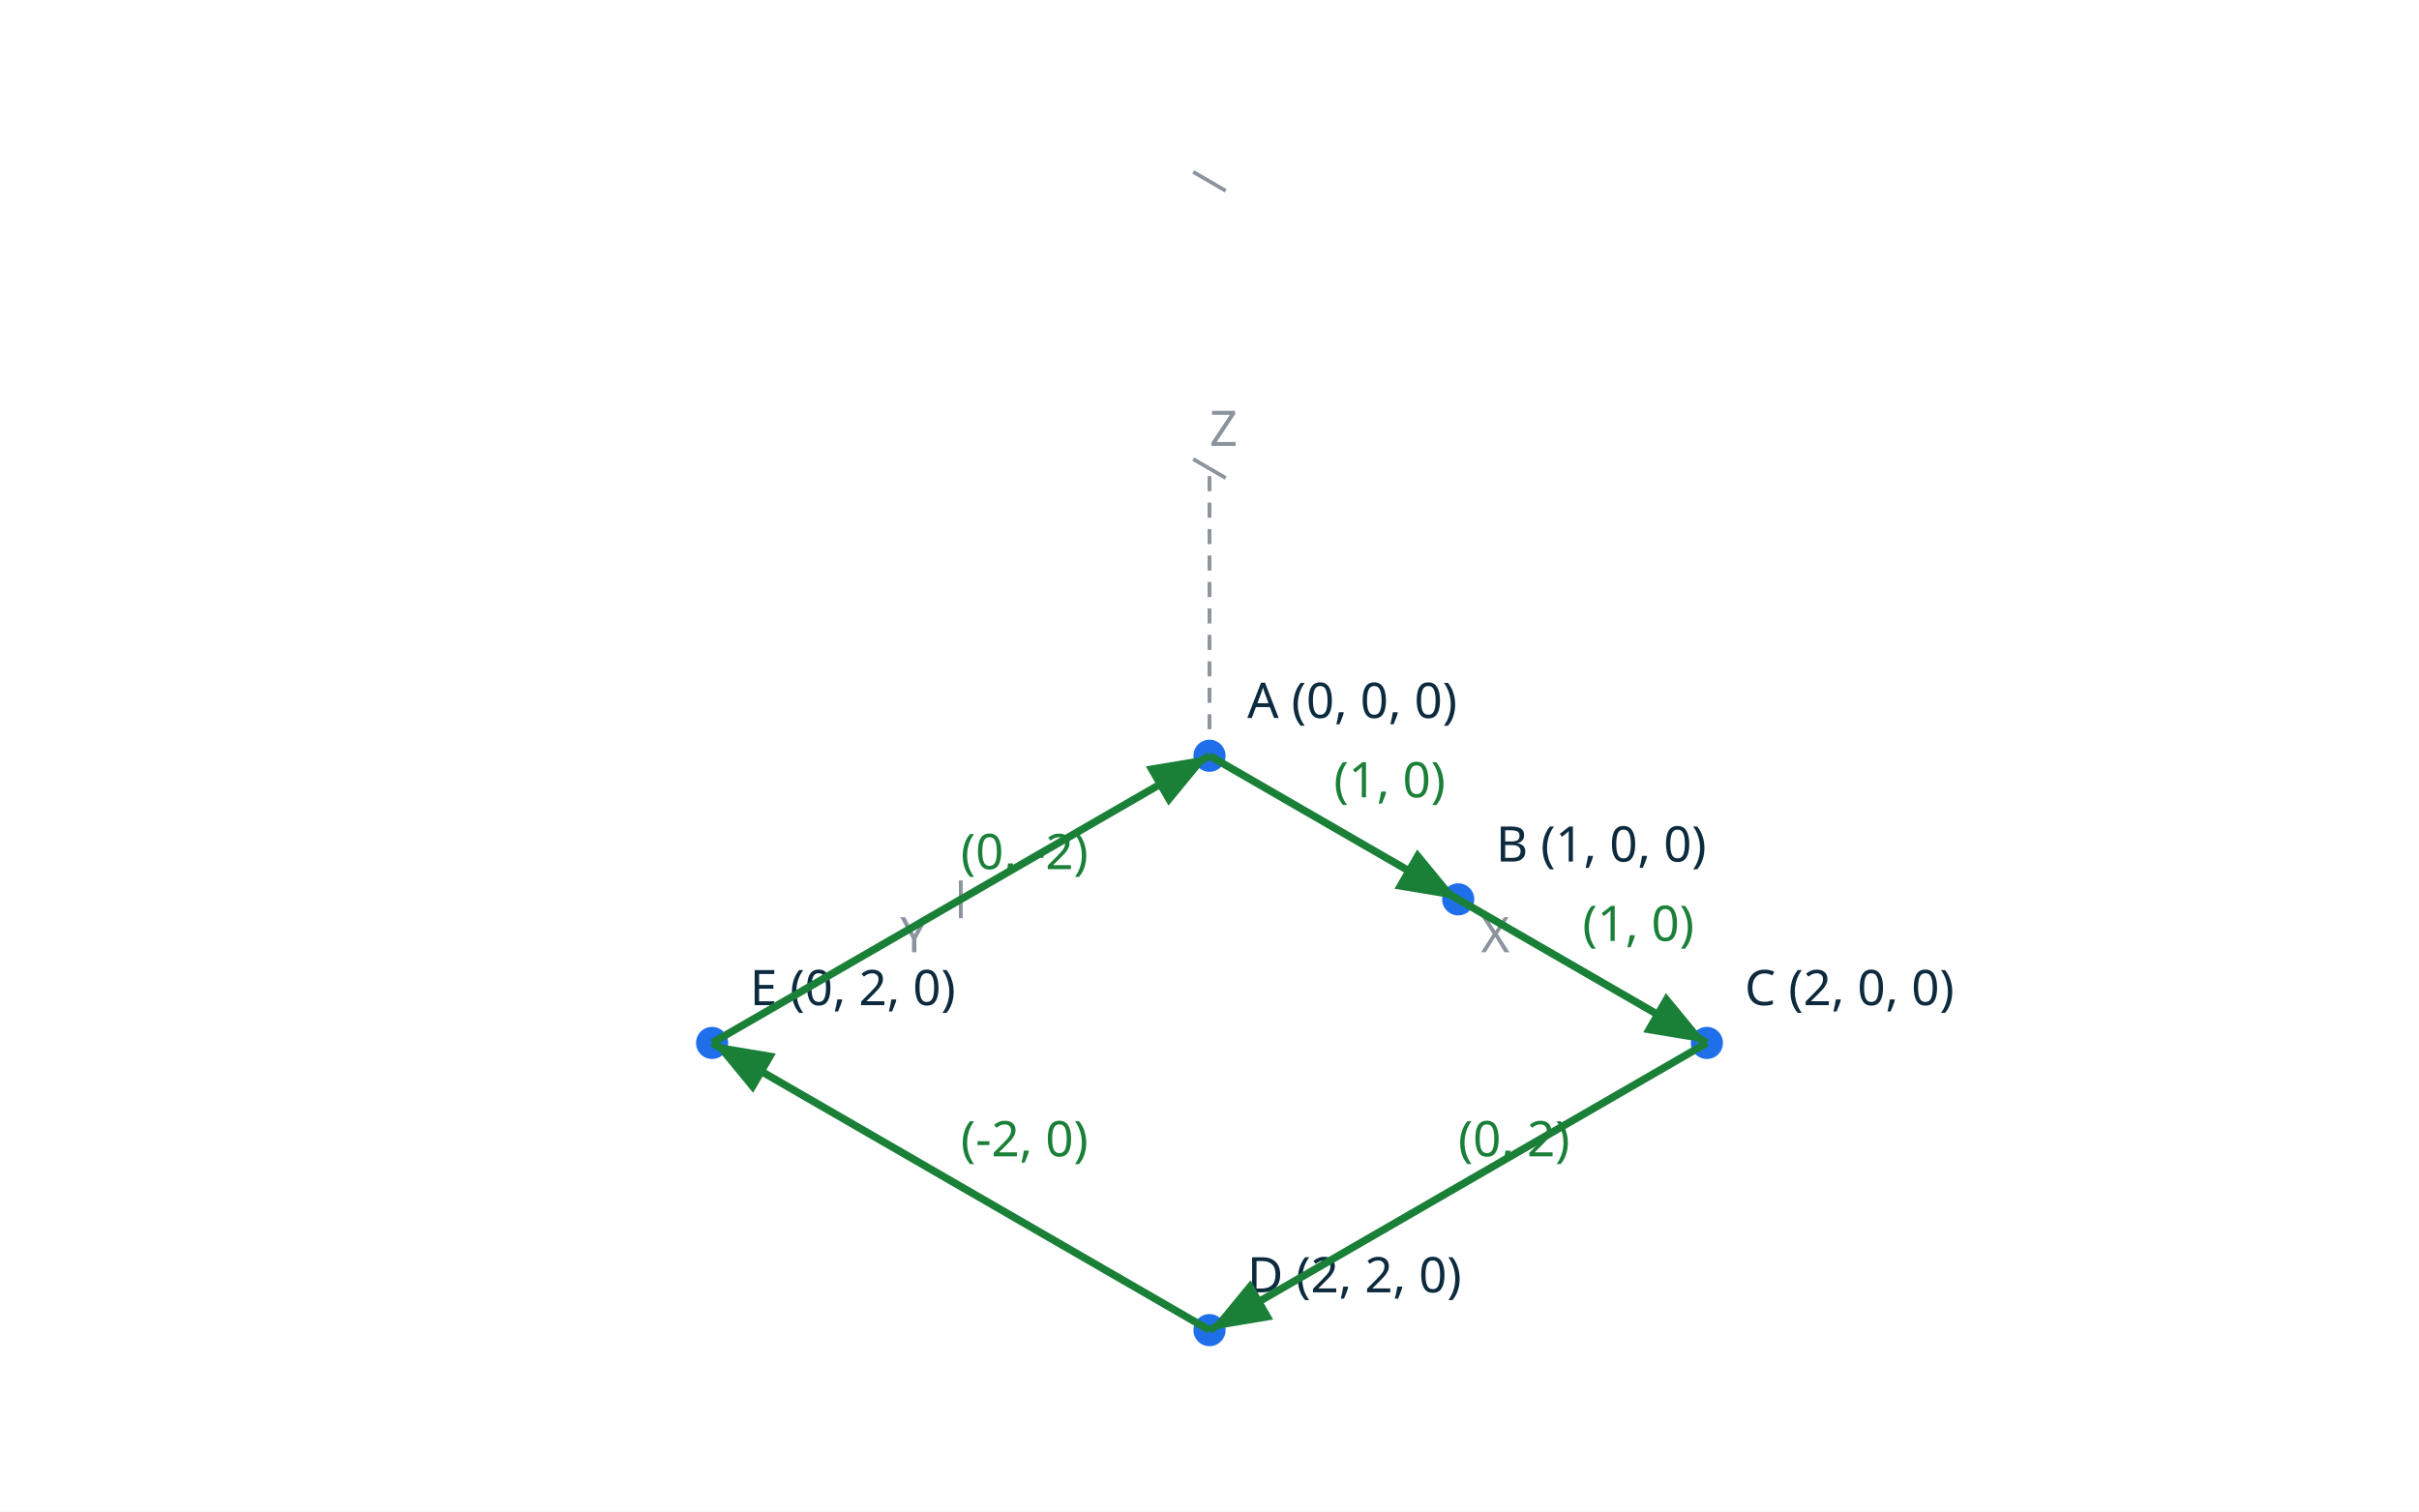
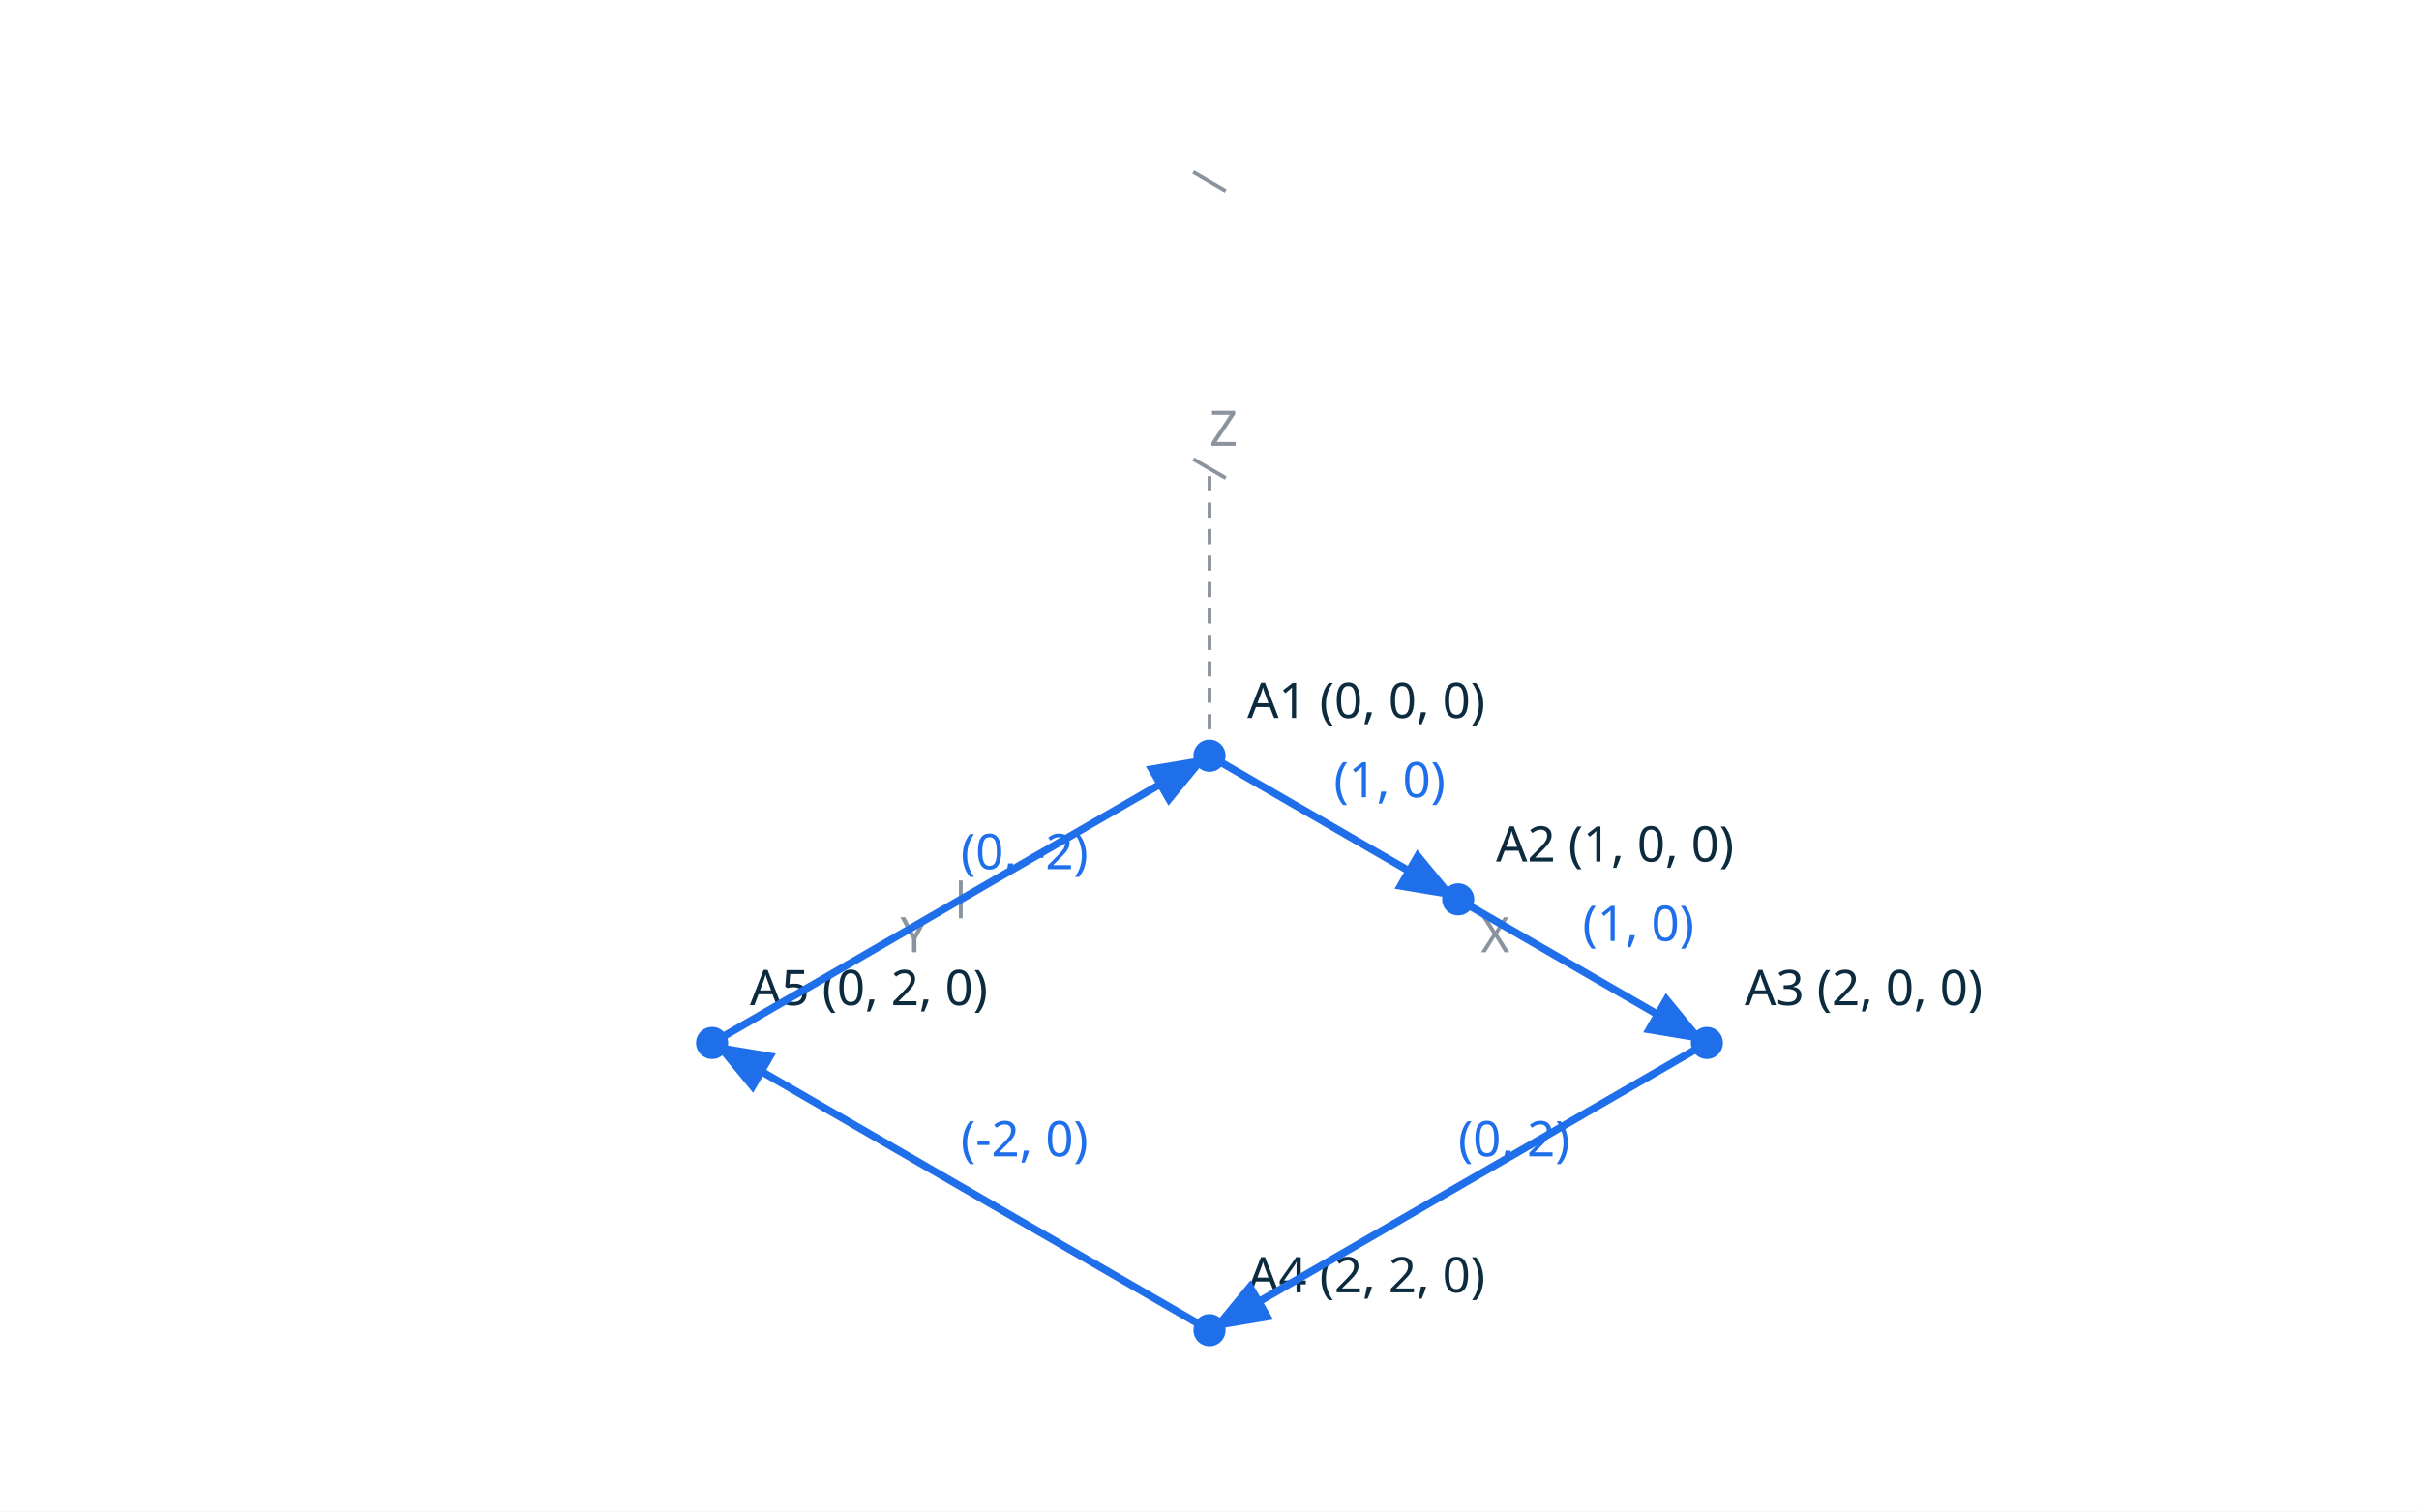
<svg xmlns="http://www.w3.org/2000/svg" viewBox="0 0 640 400" width="640" height="400">
  <rect width="640" height="400" fill="#ffffff" />
  <circle cx="320.0" cy="200.0" r="2.5" fill="#ffffff" stroke="#6e7781" stroke-width="1.0" />
  <circle cx="320.0" cy="200.0" r="2.5" fill="#ffffff" stroke="#6e7781" stroke-width="1.0" />
  <line x1="320.0" y1="200.0" x2="385.8" y2="238.0" stroke="#6e7781" stroke-width="1.0" stroke-dasharray="4 3" />
  <circle cx="385.8" cy="238.0" r="2.5" fill="#ffffff" stroke="#6e7781" stroke-width="1.0" />
  <circle cx="385.8" cy="238.0" r="2.5" fill="#ffffff" stroke="#6e7781" stroke-width="1.0" />
  <line x1="320.0" y1="200.0" x2="451.6" y2="276.0" stroke="#6e7781" stroke-width="1.0" stroke-dasharray="4 3" />
  <circle cx="451.6" cy="276.0" r="2.5" fill="#ffffff" stroke="#6e7781" stroke-width="1.0" />
  <circle cx="451.6" cy="276.0" r="2.5" fill="#ffffff" stroke="#6e7781" stroke-width="1.0" />
  <line x1="320.0" y1="200.0" x2="451.6" y2="276.0" stroke="#6e7781" stroke-width="1.0" stroke-dasharray="4 3" />
  <line x1="451.6" y1="276.0" x2="320.0" y2="352.0" stroke="#6e7781" stroke-width="1.0" stroke-dasharray="4 3" />
  <circle cx="451.6" cy="276.0" r="2.5" fill="#ffffff" stroke="#6e7781" stroke-width="1.0" />
  <circle cx="320.0" cy="352.0" r="2.5" fill="#ffffff" stroke="#6e7781" stroke-width="1.0" />
  <line x1="320.0" y1="200.0" x2="188.4" y2="276.0" stroke="#6e7781" stroke-width="1.0" stroke-dasharray="4 3" />
  <circle cx="320.0" cy="200.0" r="2.5" fill="#ffffff" stroke="#6e7781" stroke-width="1.0" />
  <circle cx="188.4" cy="276.0" r="2.5" fill="#ffffff" stroke="#6e7781" stroke-width="1.0" />
  <line x1="320.0" y1="200.0" x2="385.8" y2="238.0" stroke="#8b949e" stroke-width="1.0" stroke-dasharray="4 3" />
  <text x="391.8" y="252.0" fill="#8b949e" font-family="sans-serif" font-size="13">X</text>
  <line x1="320.0" y1="200.0" x2="254.2" y2="238.0" stroke="#8b949e" stroke-width="1.0" stroke-dasharray="4 3" />
  <text x="238.2" y="252.0" fill="#8b949e" font-family="sans-serif" font-size="13">Y</text>
  <line x1="320.0" y1="200.0" x2="320.0" y2="124.0" stroke="#8b949e" stroke-width="1.0" stroke-dasharray="4 3" />
  <text x="320.0" y="118.0" fill="#8b949e" font-family="sans-serif" font-size="13">Z</text>
  <circle cx="320.0" cy="200.0" r="2.5" fill="#8b949e" />
  <line x1="390.1" y1="235.5" x2="381.5" y2="240.5" stroke="#8b949e" stroke-width="1.0" />
  <line x1="456.0" y1="273.5" x2="447.3" y2="278.5" stroke="#8b949e" stroke-width="1.0" />
  <line x1="254.2" y1="243.0" x2="254.2" y2="233.0" stroke="#8b949e" stroke-width="1.0" />
  <line x1="188.4" y1="281.0" x2="188.4" y2="271.0" stroke="#8b949e" stroke-width="1.0" />
  <line x1="315.7" y1="121.5" x2="324.3" y2="126.5" stroke="#8b949e" stroke-width="1.0" />
  <line x1="315.7" y1="45.5" x2="324.3" y2="50.5" stroke="#8b949e" stroke-width="1.0" />
  <circle cx="320.0" cy="200.0" r="5.0" fill="#1f6feb" stroke="#ffffff" stroke-width="1.5" />
-   <text x="330.0" y="190.0" fill="#0d2b3e" font-family="sans-serif" font-size="13">A (0, 0, 0)</text>
+   <text x="330.0" y="190.0" fill="#0d2b3e" font-family="sans-serif" font-size="13">A1 (0, 0, 0)</text>
  <circle cx="385.8" cy="238.0" r="5.0" fill="#1f6feb" stroke="#ffffff" stroke-width="1.5" />
-   <text x="395.8" y="228.0" fill="#0d2b3e" font-family="sans-serif" font-size="13">B (1, 0, 0)</text>
+   <text x="395.8" y="228.0" fill="#0d2b3e" font-family="sans-serif" font-size="13">A2 (1, 0, 0)</text>
  <circle cx="451.6" cy="276.0" r="5.0" fill="#1f6feb" stroke="#ffffff" stroke-width="1.5" />
-   <text x="461.6" y="266.0" fill="#0d2b3e" font-family="sans-serif" font-size="13">C (2, 0, 0)</text>
+   <text x="461.6" y="266.0" fill="#0d2b3e" font-family="sans-serif" font-size="13">A3 (2, 0, 0)</text>
  <circle cx="320.0" cy="352.0" r="5.0" fill="#1f6feb" stroke="#ffffff" stroke-width="1.5" />
-   <text x="330.0" y="342.0" fill="#0d2b3e" font-family="sans-serif" font-size="13">D (2, 2, 0)</text>
+   <text x="330.0" y="342.0" fill="#0d2b3e" font-family="sans-serif" font-size="13">A4 (2, 2, 0)</text>
  <circle cx="188.4" cy="276.0" r="5.0" fill="#1f6feb" stroke="#ffffff" stroke-width="1.5" />
-   <text x="198.4" y="266.0" fill="#0d2b3e" font-family="sans-serif" font-size="13">E (0, 2, 0)</text>
+   <text x="198.4" y="266.0" fill="#0d2b3e" font-family="sans-serif" font-size="13">A5 (0, 2, 0)</text>
  <defs>
    <marker id="arrow" markerWidth="10" markerHeight="10" refX="8" refY="3" orient="auto">
      <path d="M0,0 L8,3 L0,6 z" fill="#1a7f37" />
    </marker>
+     <marker id="arrow1" markerWidth="10" markerHeight="10" refX="8" refY="3" orient="auto">
+       <path d="M0,0 L8,3 L0,6 z" fill="#1f6feb" />
+     </marker>
  </defs>
-   <line x1="320.0" y1="200.0" x2="385.8" y2="238.0" stroke="#1a7f37" stroke-width="2.0" marker-end="url(#arrow)" />
-   <text x="352.9" y="211.0" fill="#1a7f37" font-family="sans-serif" font-size="13">(1, 0)</text>
-   <line x1="385.8" y1="238.0" x2="451.6" y2="276.0" stroke="#1a7f37" stroke-width="2.0" marker-end="url(#arrow)" />
-   <text x="418.7" y="249.0" fill="#1a7f37" font-family="sans-serif" font-size="13">(1, 0)</text>
-   <line x1="451.6" y1="276.0" x2="320.0" y2="352.0" stroke="#1a7f37" stroke-width="2.0" marker-end="url(#arrow)" />
-   <text x="385.8" y="306.0" fill="#1a7f37" font-family="sans-serif" font-size="13">(0, 2)</text>
-   <line x1="320.0" y1="352.0" x2="188.4" y2="276.0" stroke="#1a7f37" stroke-width="2.0" marker-end="url(#arrow)" />
-   <text x="254.2" y="306.0" fill="#1a7f37" font-family="sans-serif" font-size="13">(-2, 0)</text>
-   <line x1="188.4" y1="276.0" x2="320.0" y2="200.0" stroke="#1a7f37" stroke-width="2.0" marker-end="url(#arrow)" />
-   <text x="254.2" y="230.0" fill="#1a7f37" font-family="sans-serif" font-size="13">(0, -2)</text>
+   <line x1="320.0" y1="200.0" x2="385.8" y2="238.0" stroke="#1f6feb" stroke-width="2.0" marker-end="url(#arrow1)" />
+   <text x="352.9" y="211.0" fill="#1f6feb" font-family="sans-serif" font-size="13">(1, 0)</text>
+   <line x1="385.8" y1="238.0" x2="451.6" y2="276.0" stroke="#1f6feb" stroke-width="2.0" marker-end="url(#arrow1)" />
+   <text x="418.7" y="249.0" fill="#1f6feb" font-family="sans-serif" font-size="13">(1, 0)</text>
+   <line x1="451.6" y1="276.0" x2="320.0" y2="352.0" stroke="#1f6feb" stroke-width="2.0" marker-end="url(#arrow1)" />
+   <text x="385.8" y="306.0" fill="#1f6feb" font-family="sans-serif" font-size="13">(0, 2)</text>
+   <line x1="320.0" y1="352.0" x2="188.4" y2="276.0" stroke="#1f6feb" stroke-width="2.0" marker-end="url(#arrow1)" />
+   <text x="254.2" y="306.0" fill="#1f6feb" font-family="sans-serif" font-size="13">(-2, 0)</text>
+   <line x1="188.4" y1="276.0" x2="320.0" y2="200.0" stroke="#1f6feb" stroke-width="2.0" marker-end="url(#arrow1)" />
+   <text x="254.2" y="230.0" fill="#1f6feb" font-family="sans-serif" font-size="13">(0, -2)</text>
</svg>
